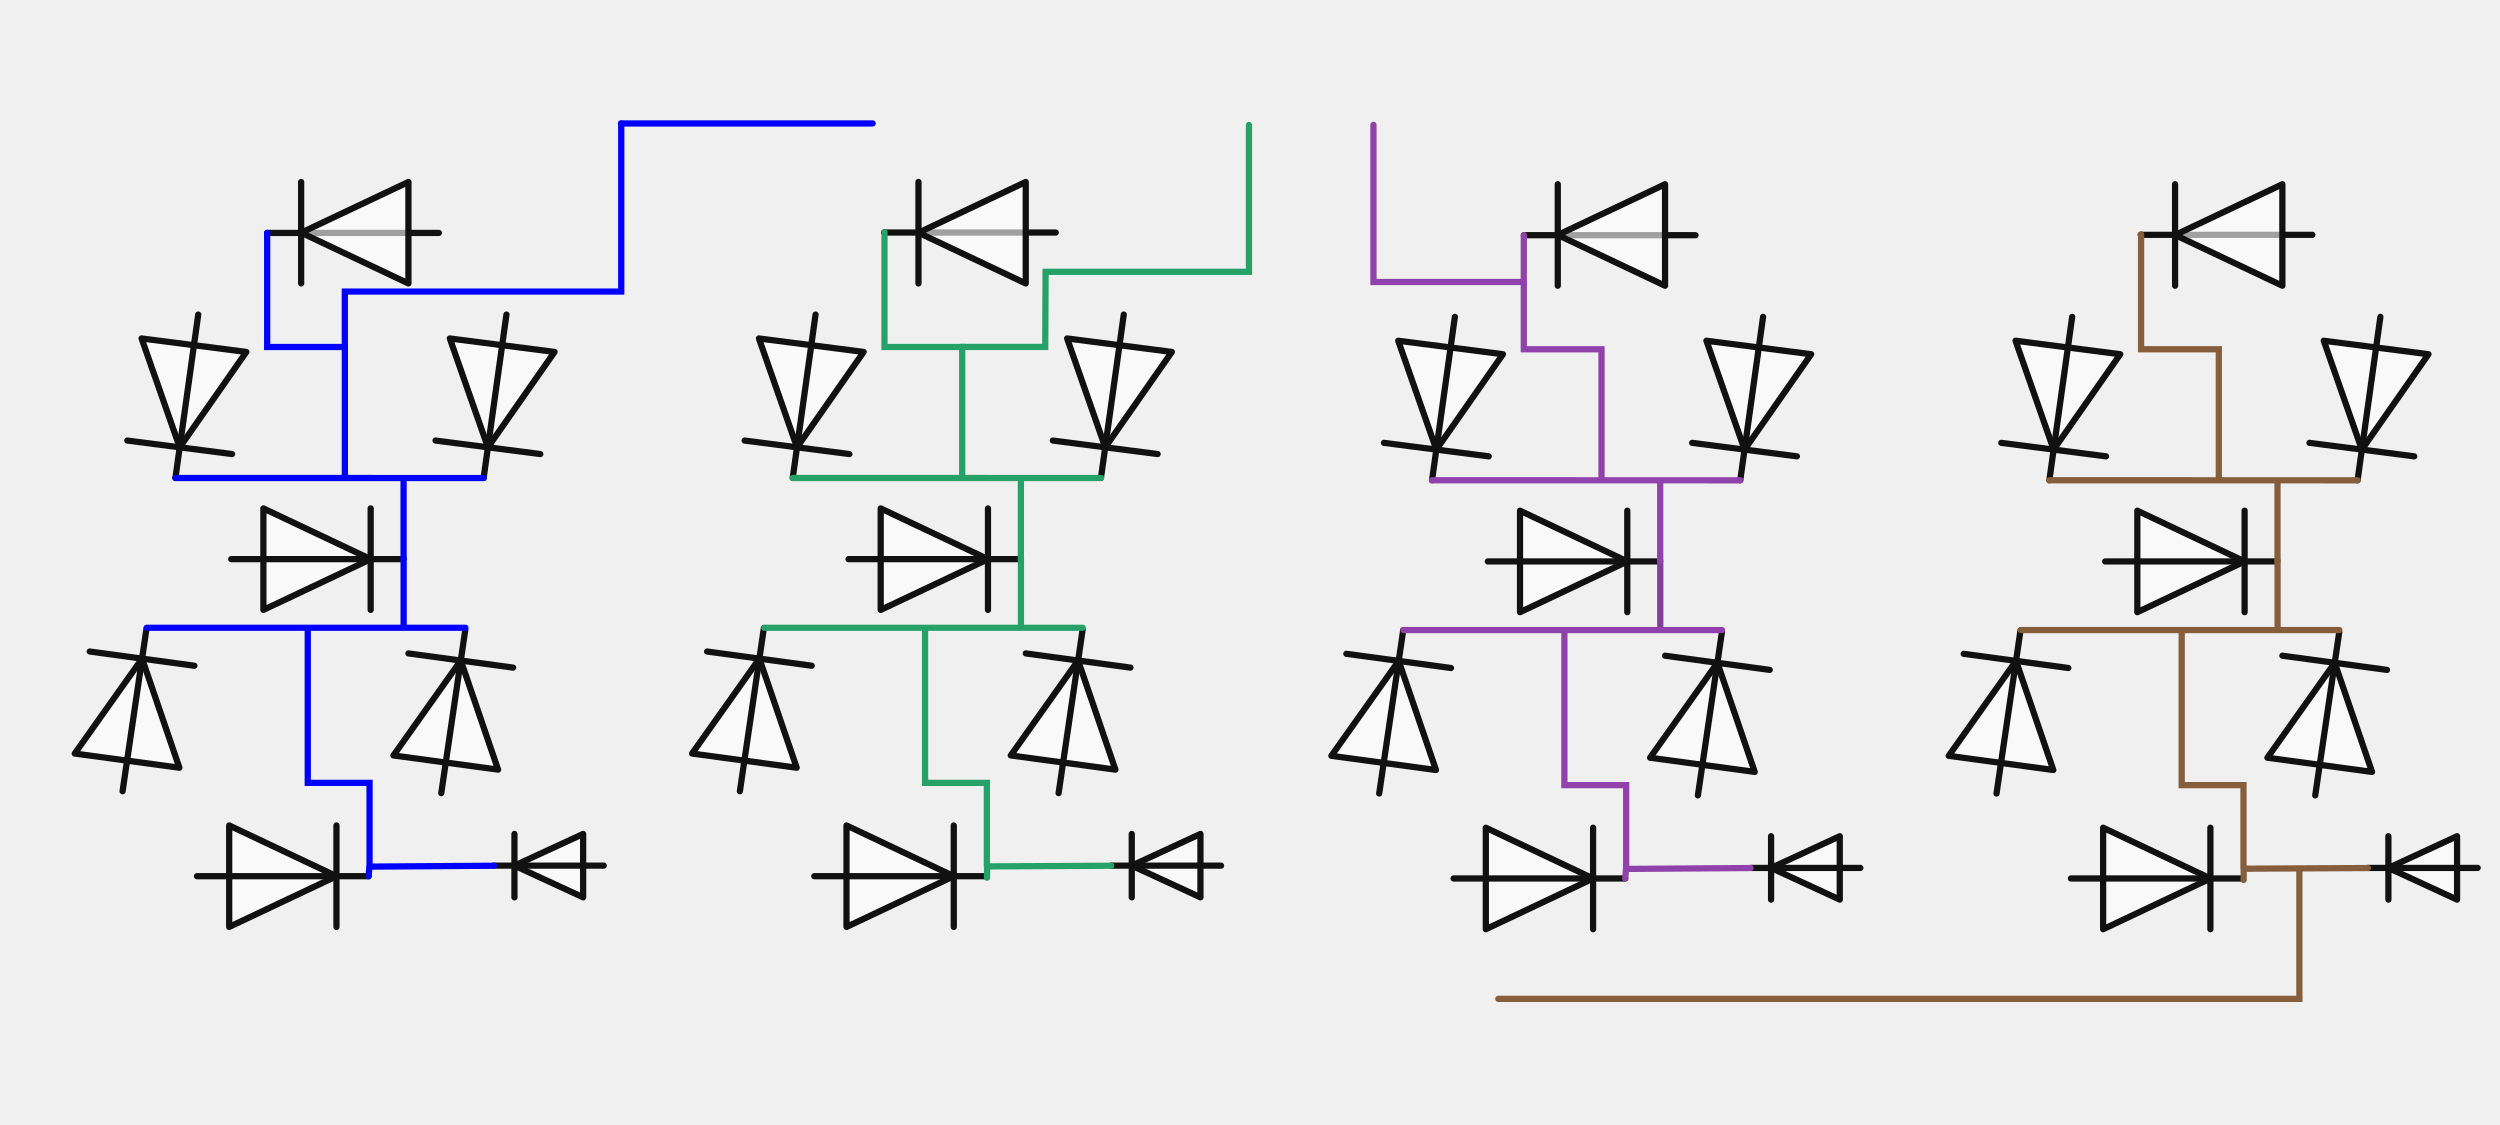
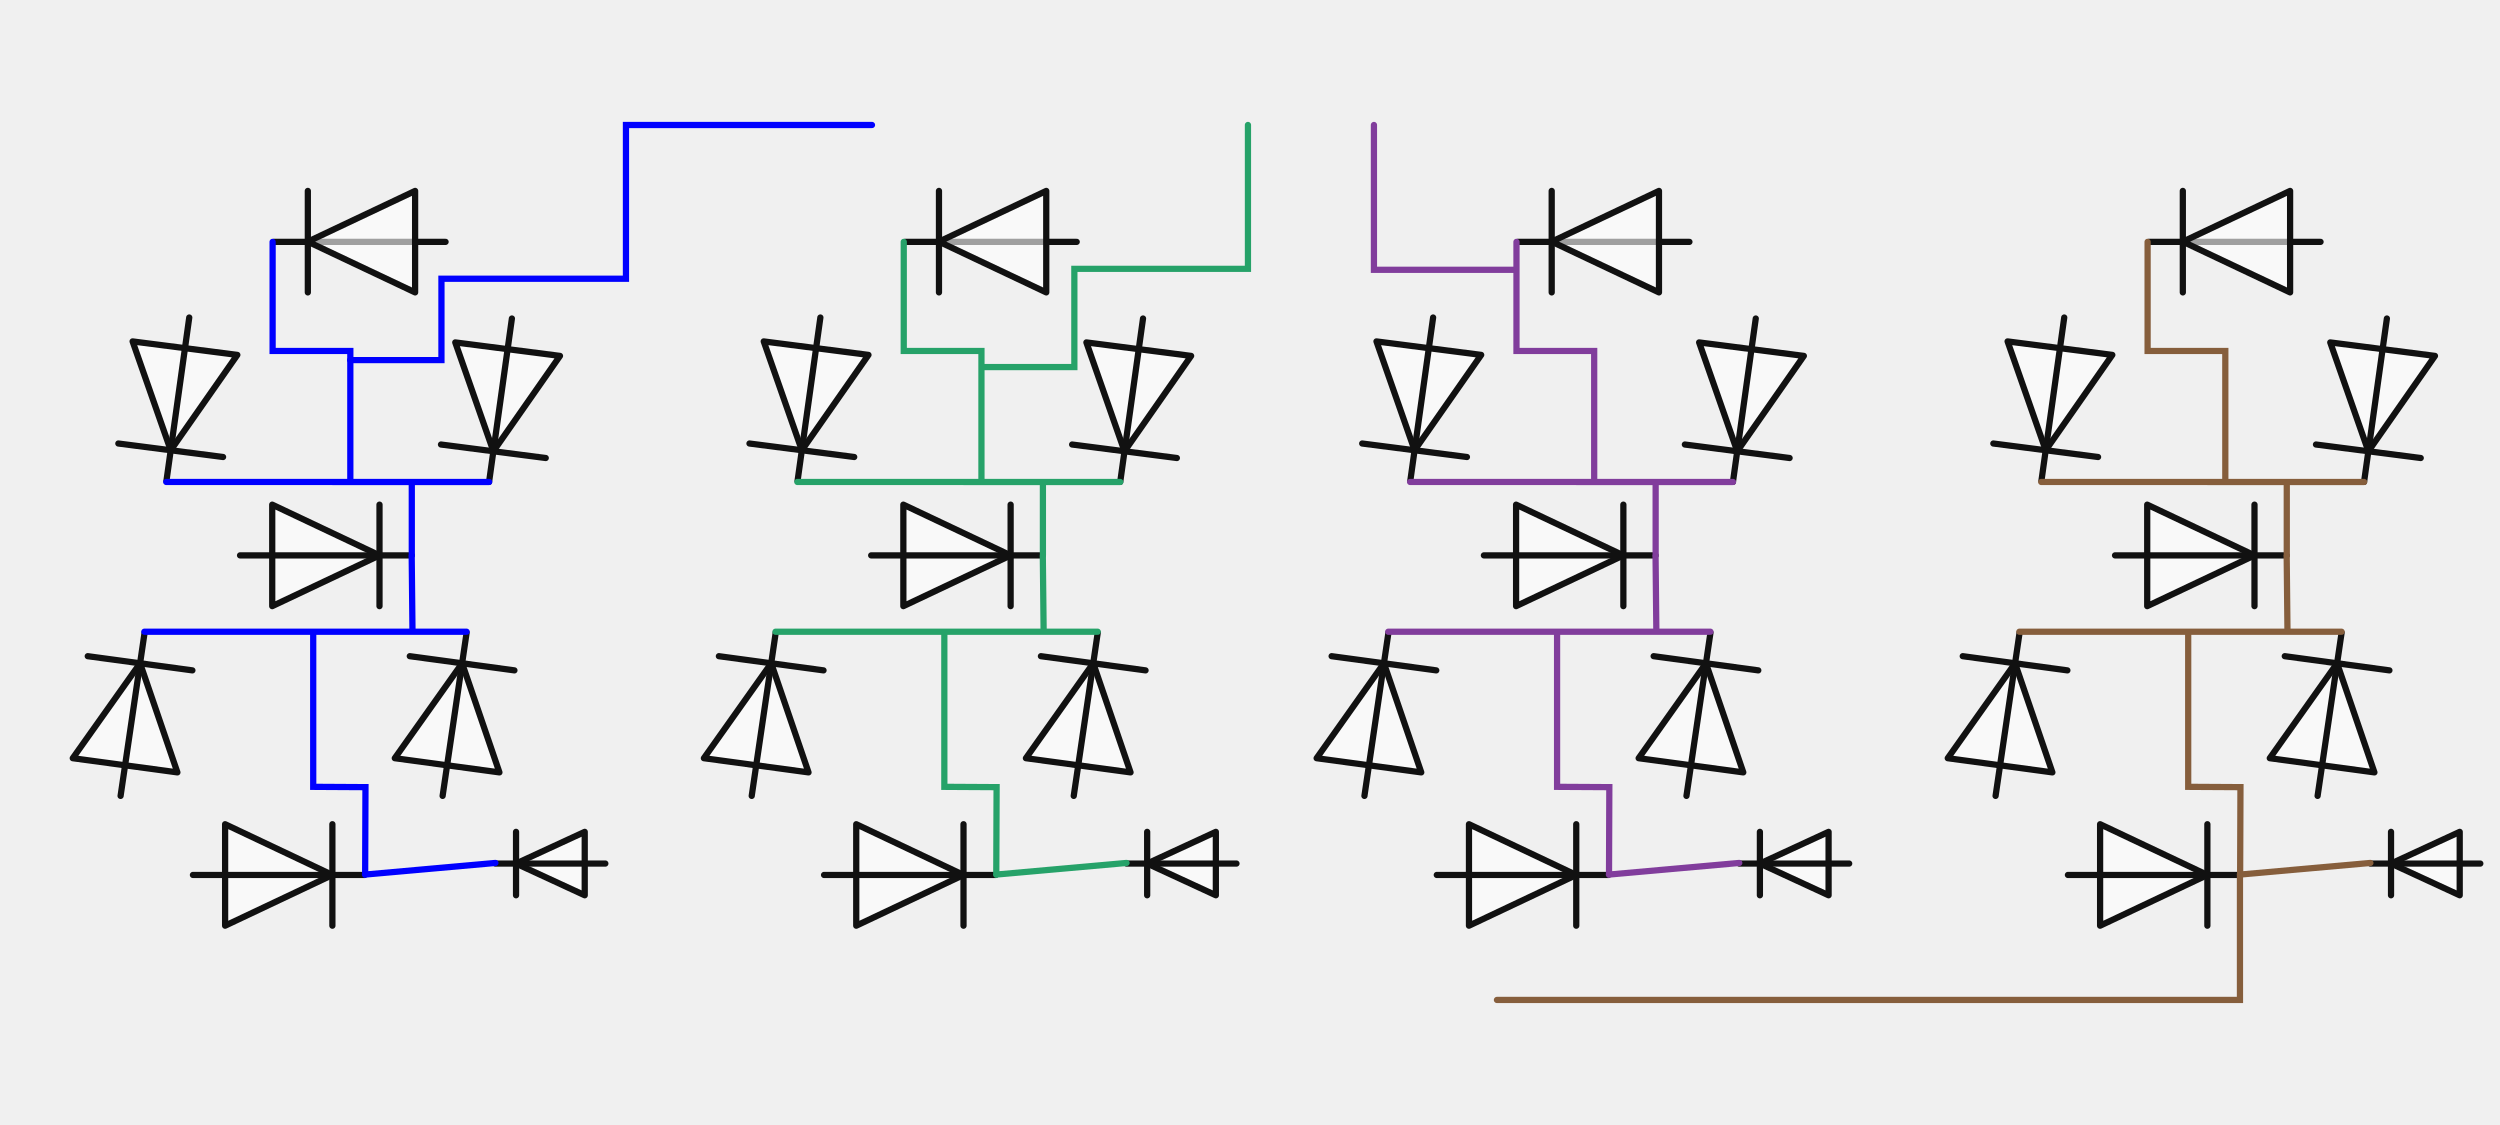
<svg xmlns="http://www.w3.org/2000/svg" viewBox="0 0 200 90">
-   <path d="M 21.071,48.791 V 40.673 L 29.653,44.732 Z" fill="#ffffff" fill-opacity="0.6" id="path8-4" style="stroke:#111111;stroke-width:0.5;stroke-linecap:round;stroke-linejoin:round;stroke-dasharray:none" />
-   <line x1="18.496" y1="44.732" x2="32.228" y2="44.732" id="line9-8" style="fill:none;stroke:#111111;stroke-width:0.5;stroke-linecap:round;stroke-linejoin:round;stroke-dasharray:none" />
-   <line x1="70.726" y1="18.604" x2="84.457" y2="18.604" id="line9-8-1" style="fill:none;stroke:#111111;stroke-width:0.5;stroke-linecap:round;stroke-linejoin:round;stroke-dasharray:none" />
-   <line x1="21.378" y1="18.634" x2="35.109" y2="18.634" id="line9-8-7" style="fill:none;stroke:#111111;stroke-width:0.5;stroke-linecap:round;stroke-linejoin:round;stroke-dasharray:none" />
-   <line x1="29.653" y1="48.791" x2="29.653" y2="40.673" id="line10-8" style="fill:none;stroke:#111111;stroke-width:0.5;stroke-linecap:round;stroke-linejoin:round;stroke-dasharray:none" />
-   <path d="M 32.674,14.557 V 22.676 L 24.092,18.617 Z" fill="#ffffff" fill-opacity="0.6" id="path8-4-5" style="stroke:#111111;stroke-width:0.5;stroke-linecap:round;stroke-linejoin:round;stroke-dasharray:none" />
-   <line x1="24.092" y1="14.557" x2="24.092" y2="22.676" id="line10-8-1" style="fill:none;stroke:#111111;stroke-width:0.5;stroke-linecap:round;stroke-linejoin:round;stroke-dasharray:none" />
-   <path d="M 18.335,74.154 V 66.036 L 26.917,70.095 Z" fill="#ffffff" fill-opacity="0.6" id="path8-4-1" style="stroke:#111111;stroke-width:0.5;stroke-linecap:round;stroke-linejoin:round;stroke-dasharray:none" />
-   <line x1="15.76" y1="70.095" x2="29.491" y2="70.095" id="line9-8-52" style="fill:none;stroke:#111111;stroke-width:0.5;stroke-linecap:round;stroke-linejoin:round;stroke-dasharray:none" />
-   <line x1="26.917" y1="74.154" x2="26.917" y2="66.036" id="line10-8-7" style="fill:none;stroke:#111111;stroke-width:0.5;stroke-linecap:round;stroke-linejoin:round;stroke-dasharray:none" />
-   <path d="M 46.651,66.715 V 71.787 L 41.156,69.251 Z" fill="#ffffff" fill-opacity="0.6" id="path8-4-1-3" style="stroke:#111111;stroke-width:0.5;stroke-linecap:round;stroke-linejoin:round;stroke-dasharray:none" />
-   <line x1="48.299" y1="69.251" x2="39.507" y2="69.251" id="line9-8-52-3" style="fill:none;stroke:#111111;stroke-width:0.5;stroke-linecap:round;stroke-linejoin:round;stroke-dasharray:none" />
-   <line x1="41.156" y1="66.715" x2="41.156" y2="71.787" id="line10-8-7-4" style="fill:none;stroke:#111111;stroke-width:0.5;stroke-linecap:round;stroke-linejoin:round;stroke-dasharray:none" />
-   <path d="M 11.327,27.076 19.706,28.155 14.376,35.784 Z" fill="#ffffff" fill-opacity="0.6" id="path8-4-2" style="stroke:#111111;stroke-width:0.5;stroke-linecap:round;stroke-linejoin:round;stroke-dasharray:none" />
-   <line x1="15.859" y1="25.165" x2="14.034" y2="38.235" id="line9-8-3" style="fill:none;stroke:#111111;stroke-width:0.5;stroke-linecap:round;stroke-linejoin:round;stroke-dasharray:none" />
-   <line x1="10.187" y1="35.245" x2="18.566" y2="36.324" id="line10-8-2" style="fill:none;stroke:#111111;stroke-width:0.5;stroke-linecap:round;stroke-linejoin:round;stroke-dasharray:none" />
-   <path d="M 35.984,27.076 44.363,28.155 39.033,35.784 Z" fill="#ffffff" fill-opacity="0.6" id="path8-4-2-6" style="stroke:#111111;stroke-width:0.5;stroke-linecap:round;stroke-linejoin:round;stroke-dasharray:none" />
-   <line x1="40.516" y1="25.165" x2="38.691" y2="38.235" id="line9-8-3-8" style="fill:none;stroke:#111111;stroke-width:0.5;stroke-linecap:round;stroke-linejoin:round;stroke-dasharray:none" />
-   <line x1="34.844" y1="35.245" x2="43.223" y2="36.324" id="line10-8-2-5" style="fill:none;stroke:#111111;stroke-width:0.5;stroke-linecap:round;stroke-linejoin:round;stroke-dasharray:none" />
-   <path d="M 31.477,60.435 39.848,61.57 36.862,52.842 Z" fill="#ffffff" fill-opacity="0.6" id="path8-4-2-1" style="stroke:#111111;stroke-width:0.5;stroke-linecap:round;stroke-linejoin:round;stroke-dasharray:none" />
-   <line x1="35.302" y1="63.451" x2="37.222" y2="50.394" id="line9-8-3-89" style="fill:none;stroke:#111111;stroke-width:0.5;stroke-linecap:round;stroke-linejoin:round;stroke-dasharray:none" />
-   <line x1="32.677" y1="52.274" x2="41.048" y2="53.409" id="line10-8-2-2" style="fill:none;stroke:#111111;stroke-width:0.5;stroke-linecap:round;stroke-linejoin:round;stroke-dasharray:none" />
-   <path d="M 5.98,60.283 14.351,61.418 11.366,52.69 Z" fill="#ffffff" fill-opacity="0.6" id="path8-4-2-1-3" style="stroke:#111111;stroke-width:0.5;stroke-linecap:round;stroke-linejoin:round;stroke-dasharray:none" />
-   <line x1="9.806" y1="63.299" x2="11.726" y2="50.242" id="line9-8-3-89-8" style="fill:none;stroke:#111111;stroke-width:0.5;stroke-linecap:round;stroke-linejoin:round;stroke-dasharray:none" />
-   <line x1="7.18" y1="52.122" x2="15.551" y2="53.258" id="line10-8-2-2-7" style="fill:none;stroke:#111111;stroke-width:0.5;stroke-linecap:round;stroke-linejoin:round;stroke-dasharray:none" />
-   <path style="fill:none;stroke:#0000ff;stroke-width:0.5;stroke-linecap:round;stroke-dasharray:none" d="M 32.291,44.684 V 49.974" id="path22" />
-   <path id="path25" style="fill:none;stroke:#0000ff;stroke-width:0.5;stroke-linecap:round;stroke-dasharray:none" d="M 29.563,69.304 V 62.63 H 24.621 V 50.271 M 39.514,69.259 29.55,69.33 29.489,70.101 M 11.752,50.221 H 37.233 M 32.286,44.722 V 38.367 M 21.373,18.628 V 27.76 H 27.59 V 38.162 M 38.695,38.243 14.029,38.24" />
-   <path d="M 70.456,48.791 V 40.673 L 79.038,44.732 Z" fill="#ffffff" fill-opacity="0.6" id="path8-4-24" style="stroke:#111111;stroke-width:0.5;stroke-linecap:round;stroke-linejoin:round;stroke-dasharray:none" />
-   <line x1="67.882" y1="44.732" x2="81.613" y2="44.732" id="line9-8-55" style="fill:none;stroke:#111111;stroke-width:0.5;stroke-linecap:round;stroke-linejoin:round;stroke-dasharray:none" />
-   <line x1="79.038" y1="48.791" x2="79.038" y2="40.673" id="line10-8-17" style="fill:none;stroke:#111111;stroke-width:0.5;stroke-linecap:round;stroke-linejoin:round;stroke-dasharray:none" />
-   <path d="M 82.059,14.557 V 22.676 L 73.477,18.617 Z" fill="#ffffff" fill-opacity="0.6" id="path8-4-5-1" style="stroke:#111111;stroke-width:0.5;stroke-linecap:round;stroke-linejoin:round;stroke-dasharray:none" />
-   <line x1="73.477" y1="14.557" x2="73.477" y2="22.676" id="line10-8-1-5" style="fill:none;stroke:#111111;stroke-width:0.5;stroke-linecap:round;stroke-linejoin:round;stroke-dasharray:none" />
-   <path d="M 67.72,74.154 V 66.036 L 76.302,70.095 Z" fill="#ffffff" fill-opacity="0.6" id="path8-4-1-2" style="stroke:#111111;stroke-width:0.5;stroke-linecap:round;stroke-linejoin:round;stroke-dasharray:none" />
-   <line x1="65.145" y1="70.095" x2="78.876" y2="70.095" id="line9-8-52-7" style="fill:none;stroke:#111111;stroke-width:0.5;stroke-linecap:round;stroke-linejoin:round;stroke-dasharray:none" />
-   <line x1="76.302" y1="74.154" x2="76.302" y2="66.036" id="line10-8-7-6" style="fill:none;stroke:#111111;stroke-width:0.5;stroke-linecap:round;stroke-linejoin:round;stroke-dasharray:none" />
-   <path d="M 96.036,66.715 V 71.787 L 90.541,69.251 Z" fill="#ffffff" fill-opacity="0.6" id="path8-4-1-3-1" style="stroke:#111111;stroke-width:0.5;stroke-linecap:round;stroke-linejoin:round;stroke-dasharray:none" />
-   <line x1="97.684" y1="69.251" x2="88.892" y2="69.251" id="line9-8-52-3-4" style="fill:none;stroke:#111111;stroke-width:0.5;stroke-linecap:round;stroke-linejoin:round;stroke-dasharray:none" />
-   <line x1="90.541" y1="66.715" x2="90.541" y2="71.787" id="line10-8-7-4-2" style="fill:none;stroke:#111111;stroke-width:0.5;stroke-linecap:round;stroke-linejoin:round;stroke-dasharray:none" />
-   <path d="M 60.713,27.076 69.091,28.155 63.761,35.784 Z" fill="#ffffff" fill-opacity="0.6" id="path8-4-2-3" style="stroke:#111111;stroke-width:0.5;stroke-linecap:round;stroke-linejoin:round;stroke-dasharray:none" />
-   <line x1="65.244" y1="25.165" x2="63.419" y2="38.235" id="line9-8-3-2" style="fill:none;stroke:#111111;stroke-width:0.5;stroke-linecap:round;stroke-linejoin:round;stroke-dasharray:none" />
-   <line x1="59.572" y1="35.245" x2="67.951" y2="36.324" id="line10-8-2-21" style="fill:none;stroke:#111111;stroke-width:0.5;stroke-linecap:round;stroke-linejoin:round;stroke-dasharray:none" />
-   <path d="M 85.37,27.076 93.748,28.155 88.418,35.784 Z" fill="#ffffff" fill-opacity="0.6" id="path8-4-2-6-6" style="stroke:#111111;stroke-width:0.5;stroke-linecap:round;stroke-linejoin:round;stroke-dasharray:none" />
-   <line x1="89.901" y1="25.165" x2="88.076" y2="38.235" id="line9-8-3-8-8" style="fill:none;stroke:#111111;stroke-width:0.5;stroke-linecap:round;stroke-linejoin:round;stroke-dasharray:none" />
-   <line x1="84.229" y1="35.245" x2="92.608" y2="36.324" id="line10-8-2-5-5" style="fill:none;stroke:#111111;stroke-width:0.5;stroke-linecap:round;stroke-linejoin:round;stroke-dasharray:none" />
-   <path d="M 80.862,60.435 89.233,61.57 86.248,52.842 Z" fill="#ffffff" fill-opacity="0.6" id="path8-4-2-1-7" style="stroke:#111111;stroke-width:0.5;stroke-linecap:round;stroke-linejoin:round;stroke-dasharray:none" />
-   <line x1="84.688" y1="63.451" x2="86.608" y2="50.394" id="line9-8-3-89-6" style="fill:none;stroke:#111111;stroke-width:0.5;stroke-linecap:round;stroke-linejoin:round;stroke-dasharray:none" />
-   <line x1="82.062" y1="52.274" x2="90.433" y2="53.409" id="line10-8-2-2-1" style="fill:none;stroke:#111111;stroke-width:0.5;stroke-linecap:round;stroke-linejoin:round;stroke-dasharray:none" />
-   <path d="M 55.366,60.283 63.736,61.418 60.751,52.69 Z" fill="#ffffff" fill-opacity="0.6" id="path8-4-2-1-3-8" style="stroke:#111111;stroke-width:0.5;stroke-linecap:round;stroke-linejoin:round;stroke-dasharray:none" />
-   <line x1="59.191" y1="63.299" x2="61.111" y2="50.242" id="line9-8-3-89-8-9" style="fill:none;stroke:#111111;stroke-width:0.5;stroke-linecap:round;stroke-linejoin:round;stroke-dasharray:none" />
-   <line x1="56.566" y1="52.122" x2="64.936" y2="53.258" id="line10-8-2-2-7-2" style="fill:none;stroke:#111111;stroke-width:0.5;stroke-linecap:round;stroke-linejoin:round;stroke-dasharray:none" />
-   <path style="fill:none;stroke:#26a269;stroke-width:0.5;stroke-linecap:round;stroke-dasharray:none" d="M 81.676,44.684 V 49.974" id="path22-3" />
-   <path style="fill:none;stroke:#0000ff;stroke-width:0.5;stroke-linecap:round;stroke-dasharray:none;stroke-opacity:1" d="M 27.586,27.742 V 23.325 H 49.699 L 49.699,9.887" id="path5" />
-   <path id="path25-3" style="fill:none;stroke:#26a269;stroke-width:0.5;stroke-linecap:round;stroke-dasharray:none;stroke-opacity:1" d="M 78.948,69.304 V 62.63 H 74.006 V 50.271 M 88.9,69.259 78.966,69.313 78.961,70.214 M 61.137,50.221 H 86.618 M 81.671,44.722 V 38.367 M 88.08,38.243 63.414,38.24 M 76.975,38.162 V 27.76 H 70.758 V 18.567" />
-   <path d="M 121.601,48.974 V 40.855 L 130.183,44.915 Z" fill="#ffffff" fill-opacity="0.6" id="path8-4-3" style="stroke:#111111;stroke-width:0.5;stroke-linecap:round;stroke-linejoin:round;stroke-dasharray:none" />
-   <line x1="119.026" y1="44.915" x2="132.758" y2="44.915" id="line9-8-19" style="fill:none;stroke:#111111;stroke-width:0.5;stroke-linecap:round;stroke-linejoin:round;stroke-dasharray:none" />
-   <line x1="171.256" y1="18.787" x2="184.987" y2="18.787" id="line9-8-1-8" style="fill:none;stroke:#111111;stroke-width:0.5;stroke-linecap:round;stroke-linejoin:round;stroke-dasharray:none" />
-   <line x1="121.908" y1="18.817" x2="135.639" y2="18.817" id="line9-8-7-6" style="fill:none;stroke:#111111;stroke-width:0.5;stroke-linecap:round;stroke-linejoin:round;stroke-dasharray:none" />
-   <line x1="130.183" y1="48.974" x2="130.183" y2="40.855" id="line10-8-5" style="fill:none;stroke:#111111;stroke-width:0.5;stroke-linecap:round;stroke-linejoin:round;stroke-dasharray:none" />
-   <path d="M 133.204,14.74 V 22.858 L 124.622,18.799 Z" fill="#ffffff" fill-opacity="0.6" id="path8-4-5-0" style="stroke:#111111;stroke-width:0.5;stroke-linecap:round;stroke-linejoin:round;stroke-dasharray:none" />
-   <line x1="124.622" y1="14.74" x2="124.622" y2="22.858" id="line10-8-1-2" style="fill:none;stroke:#111111;stroke-width:0.5;stroke-linecap:round;stroke-linejoin:round;stroke-dasharray:none" />
-   <path d="M 118.865,74.337 V 66.218 L 127.447,70.278 Z" fill="#ffffff" fill-opacity="0.6" id="path8-4-1-8" style="stroke:#111111;stroke-width:0.5;stroke-linecap:round;stroke-linejoin:round;stroke-dasharray:none" />
-   <line x1="116.29" y1="70.278" x2="130.021" y2="70.278" id="line9-8-52-6" style="fill:none;stroke:#111111;stroke-width:0.5;stroke-linecap:round;stroke-linejoin:round;stroke-dasharray:none" />
-   <line x1="127.447" y1="74.337" x2="127.447" y2="66.218" id="line10-8-7-0" style="fill:none;stroke:#111111;stroke-width:0.5;stroke-linecap:round;stroke-linejoin:round;stroke-dasharray:none" />
-   <path d="M 147.181,66.897 V 71.97 L 141.686,69.433 Z" fill="#ffffff" fill-opacity="0.6" id="path8-4-1-3-2" style="stroke:#111111;stroke-width:0.5;stroke-linecap:round;stroke-linejoin:round;stroke-dasharray:none" />
-   <line x1="148.829" y1="69.433" x2="140.037" y2="69.433" id="line9-8-52-3-48" style="fill:none;stroke:#111111;stroke-width:0.5;stroke-linecap:round;stroke-linejoin:round;stroke-dasharray:none" />
-   <line x1="141.686" y1="66.897" x2="141.686" y2="71.97" id="line10-8-7-4-6" style="fill:none;stroke:#111111;stroke-width:0.5;stroke-linecap:round;stroke-linejoin:round;stroke-dasharray:none" />
-   <path d="M 111.857,27.259 120.236,28.338 114.906,35.967 Z" fill="#ffffff" fill-opacity="0.6" id="path8-4-2-5" style="stroke:#111111;stroke-width:0.5;stroke-linecap:round;stroke-linejoin:round;stroke-dasharray:none" />
-   <line x1="116.389" y1="25.348" x2="114.564" y2="38.418" id="line9-8-3-0" style="fill:none;stroke:#111111;stroke-width:0.5;stroke-linecap:round;stroke-linejoin:round;stroke-dasharray:none" />
-   <line x1="110.717" y1="35.428" x2="119.096" y2="36.507" id="line10-8-2-9" style="fill:none;stroke:#111111;stroke-width:0.5;stroke-linecap:round;stroke-linejoin:round;stroke-dasharray:none" />
-   <path d="M 136.514,27.259 144.893,28.338 139.563,35.967 Z" fill="#ffffff" fill-opacity="0.6" id="path8-4-2-6-0" style="stroke:#111111;stroke-width:0.5;stroke-linecap:round;stroke-linejoin:round;stroke-dasharray:none" />
-   <line x1="141.046" y1="25.348" x2="139.221" y2="38.418" id="line9-8-3-8-0" style="fill:none;stroke:#111111;stroke-width:0.5;stroke-linecap:round;stroke-linejoin:round;stroke-dasharray:none" />
-   <line x1="135.374" y1="35.428" x2="143.753" y2="36.507" id="line10-8-2-5-6" style="fill:none;stroke:#111111;stroke-width:0.5;stroke-linecap:round;stroke-linejoin:round;stroke-dasharray:none" />
-   <path d="M 132.007,60.617 140.378,61.753 137.392,53.024 Z" fill="#ffffff" fill-opacity="0.6" id="path8-4-2-1-1" style="stroke:#111111;stroke-width:0.5;stroke-linecap:round;stroke-linejoin:round;stroke-dasharray:none" />
-   <line x1="135.832" y1="63.633" x2="137.752" y2="50.576" id="line9-8-3-89-3" style="fill:none;stroke:#111111;stroke-width:0.5;stroke-linecap:round;stroke-linejoin:round;stroke-dasharray:none" />
-   <line x1="133.207" y1="52.457" x2="141.578" y2="53.592" id="line10-8-2-2-8" style="fill:none;stroke:#111111;stroke-width:0.5;stroke-linecap:round;stroke-linejoin:round;stroke-dasharray:none" />
-   <path d="M 106.51,60.466 114.881,61.601 111.896,52.873 Z" fill="#ffffff" fill-opacity="0.6" id="path8-4-2-1-3-9" style="stroke:#111111;stroke-width:0.5;stroke-linecap:round;stroke-linejoin:round;stroke-dasharray:none" />
-   <line x1="110.336" y1="63.482" x2="112.256" y2="50.424" id="line9-8-3-89-8-3" style="fill:none;stroke:#111111;stroke-width:0.5;stroke-linecap:round;stroke-linejoin:round;stroke-dasharray:none" />
-   <line x1="107.71" y1="52.305" x2="116.081" y2="53.44" id="line10-8-2-2-7-4" style="fill:none;stroke:#111111;stroke-width:0.5;stroke-linecap:round;stroke-linejoin:round;stroke-dasharray:none" />
-   <path style="fill:none;stroke:#813d9c;stroke-width:0.5;stroke-linecap:round;stroke-dasharray:none" d="M 132.821,44.867 V 50.157" id="path22-4" />
-   <path id="path25-6" style="fill:none;stroke:#9141ac;stroke-width:0.5;stroke-linecap:round;stroke-dasharray:none" d="M 130.093,69.486 V 62.812 H 125.151 V 50.453 M 140.044,69.442 130.08,69.513 130.019,70.283 M 112.282,50.404 H 137.763 M 132.816,44.904 V 38.549 M 121.903,18.811 V 27.943 H 128.12 V 38.345 M 139.225,38.425 114.559,38.422" />
-   <path d="M 170.986,48.974 V 40.855 L 179.568,44.915 Z" fill="#ffffff" fill-opacity="0.6" id="path8-4-24-0" style="stroke:#111111;stroke-width:0.5;stroke-linecap:round;stroke-linejoin:round;stroke-dasharray:none" />
-   <line x1="168.412" y1="44.915" x2="182.143" y2="44.915" id="line9-8-55-6" style="fill:none;stroke:#111111;stroke-width:0.5;stroke-linecap:round;stroke-linejoin:round;stroke-dasharray:none" />
-   <line x1="179.568" y1="48.974" x2="179.568" y2="40.855" id="line10-8-17-6" style="fill:none;stroke:#111111;stroke-width:0.5;stroke-linecap:round;stroke-linejoin:round;stroke-dasharray:none" />
-   <path d="M 182.589,14.74 V 22.858 L 174.007,18.799 Z" fill="#ffffff" fill-opacity="0.6" id="path8-4-5-1-1" style="stroke:#111111;stroke-width:0.5;stroke-linecap:round;stroke-linejoin:round;stroke-dasharray:none" />
-   <line x1="174.007" y1="14.74" x2="174.007" y2="22.858" id="line10-8-1-5-8" style="fill:none;stroke:#111111;stroke-width:0.5;stroke-linecap:round;stroke-linejoin:round;stroke-dasharray:none" />
-   <path d="M 168.25,74.337 V 66.218 L 176.832,70.278 Z" fill="#ffffff" fill-opacity="0.6" id="path8-4-1-2-4" style="stroke:#111111;stroke-width:0.5;stroke-linecap:round;stroke-linejoin:round;stroke-dasharray:none" />
-   <line x1="165.675" y1="70.278" x2="179.406" y2="70.278" id="line9-8-52-7-9" style="fill:none;stroke:#111111;stroke-width:0.5;stroke-linecap:round;stroke-linejoin:round;stroke-dasharray:none" />
-   <line x1="176.832" y1="74.337" x2="176.832" y2="66.218" id="line10-8-7-6-6" style="fill:none;stroke:#111111;stroke-width:0.5;stroke-linecap:round;stroke-linejoin:round;stroke-dasharray:none" />
-   <path d="M 196.566,66.897 V 71.97 L 191.071,69.433 Z" fill="#ffffff" fill-opacity="0.6" id="path8-4-1-3-1-3" style="stroke:#111111;stroke-width:0.5;stroke-linecap:round;stroke-linejoin:round;stroke-dasharray:none" />
-   <line x1="198.214" y1="69.433" x2="189.422" y2="69.433" id="line9-8-52-3-4-7" style="fill:none;stroke:#111111;stroke-width:0.5;stroke-linecap:round;stroke-linejoin:round;stroke-dasharray:none" />
-   <line x1="191.071" y1="66.897" x2="191.071" y2="71.97" id="line10-8-7-4-2-8" style="fill:none;stroke:#111111;stroke-width:0.5;stroke-linecap:round;stroke-linejoin:round;stroke-dasharray:none" />
-   <path d="M 161.243,27.259 169.621,28.338 164.292,35.967 Z" fill="#ffffff" fill-opacity="0.6" id="path8-4-2-3-8" style="stroke:#111111;stroke-width:0.5;stroke-linecap:round;stroke-linejoin:round;stroke-dasharray:none" />
-   <line x1="165.774" y1="25.348" x2="163.949" y2="38.418" id="line9-8-3-2-2" style="fill:none;stroke:#111111;stroke-width:0.5;stroke-linecap:round;stroke-linejoin:round;stroke-dasharray:none" />
-   <line x1="160.102" y1="35.428" x2="168.481" y2="36.507" id="line10-8-2-21-9" style="fill:none;stroke:#111111;stroke-width:0.5;stroke-linecap:round;stroke-linejoin:round;stroke-dasharray:none" />
-   <path d="M 185.9,27.259 194.278,28.338 188.948,35.967 Z" fill="#ffffff" fill-opacity="0.6" id="path8-4-2-6-6-1" style="stroke:#111111;stroke-width:0.5;stroke-linecap:round;stroke-linejoin:round;stroke-dasharray:none" />
-   <line x1="190.431" y1="25.348" x2="188.606" y2="38.418" id="line9-8-3-8-8-3" style="fill:none;stroke:#111111;stroke-width:0.5;stroke-linecap:round;stroke-linejoin:round;stroke-dasharray:none" />
-   <line x1="184.759" y1="35.428" x2="193.138" y2="36.507" id="line10-8-2-5-5-5" style="fill:none;stroke:#111111;stroke-width:0.5;stroke-linecap:round;stroke-linejoin:round;stroke-dasharray:none" />
-   <path d="M 181.392,60.617 189.763,61.753 186.778,53.024 Z" fill="#ffffff" fill-opacity="0.6" id="path8-4-2-1-7-9" style="stroke:#111111;stroke-width:0.5;stroke-linecap:round;stroke-linejoin:round;stroke-dasharray:none" />
-   <line x1="185.218" y1="63.633" x2="187.138" y2="50.576" id="line9-8-3-89-6-8" style="fill:none;stroke:#111111;stroke-width:0.5;stroke-linecap:round;stroke-linejoin:round;stroke-dasharray:none" />
-   <line x1="182.592" y1="52.457" x2="190.963" y2="53.592" id="line10-8-2-2-1-4" style="fill:none;stroke:#111111;stroke-width:0.5;stroke-linecap:round;stroke-linejoin:round;stroke-dasharray:none" />
-   <path d="M 155.896,60.466 164.266,61.601 161.281,52.873 Z" fill="#ffffff" fill-opacity="0.6" id="path8-4-2-1-3-8-0" style="stroke:#111111;stroke-width:0.5;stroke-linecap:round;stroke-linejoin:round;stroke-dasharray:none" />
-   <line x1="159.721" y1="63.482" x2="161.641" y2="50.424" id="line9-8-3-89-8-9-7" style="fill:none;stroke:#111111;stroke-width:0.5;stroke-linecap:round;stroke-linejoin:round;stroke-dasharray:none" />
-   <line x1="157.096" y1="52.305" x2="165.466" y2="53.44" id="line10-8-2-2-7-2-6" style="fill:none;stroke:#111111;stroke-width:0.5;stroke-linecap:round;stroke-linejoin:round;stroke-dasharray:none" />
-   <path style="fill:none;stroke:#865e3c;stroke-width:0.5;stroke-linecap:round;stroke-dasharray:none" d="M 182.206,44.867 V 50.157" id="path22-3-3" />
-   <path id="path25-3-1" style="fill:none;stroke:#865e3c;stroke-width:0.5;stroke-linecap:round;stroke-dasharray:none;stroke-opacity:1" d="M 179.478,69.486 V 62.812 H 174.536 V 50.453 M 189.43,69.442 179.496,69.496 179.491,70.396 M 161.667,50.404 H 187.148 M 182.201,44.904 V 38.549 M 188.61,38.425 163.944,38.422 M 177.505,38.345 V 27.943 H 171.288 V 18.75" />
-   <path style="fill:#e9ecf0;stroke:#0000ff;stroke-width:0.5;stroke-linecap:round;stroke-dasharray:none" d="M 69.809,9.877 C 63.097,9.877 56.385,9.877 49.674,9.877" id="path2" />
-   <path style="fill:none;stroke:#26a269;stroke-width:0.5;stroke-linecap:round;stroke-dasharray:none" d="M 99.916,9.999 V 21.745 H 83.647 L 83.618,27.754 H 76.873" id="path3" />
-   <path style="fill:none;stroke:#9141ac;stroke-width:0.5;stroke-linecap:round;stroke-dasharray:none" d="M 109.877,9.989 V 22.559 H 121.886" id="path4" />
-   <path style="fill:none;stroke:#865e3c;stroke-width:0.5;stroke-linecap:round;stroke-dasharray:none" d="M 119.865,79.91 H 183.951 V 69.697" id="path6" />
+   <path d="M 21.778,48.491 V 40.372 L 30.36,44.431 Z" fill="#ffffff" fill-opacity="0.6" id="path8-4-11" style="stroke:#111111;stroke-width:0.5;stroke-linecap:round;stroke-linejoin:round;stroke-dasharray:none" />
+   <line x1="19.204" y1="44.431" x2="32.935" y2="44.431" id="line9-8-38" style="fill:none;stroke:#111111;stroke-width:0.5;stroke-linecap:round;stroke-linejoin:round;stroke-dasharray:none" />
+   <line x1="21.914" y1="19.35" x2="35.645" y2="19.35" id="line9-8-7-74" style="fill:none;stroke:#111111;stroke-width:0.5;stroke-linecap:round;stroke-linejoin:round;stroke-dasharray:none" />
+   <line x1="30.36" y1="48.491" x2="30.36" y2="40.372" id="line10-8-27" style="fill:none;stroke:#111111;stroke-width:0.5;stroke-linecap:round;stroke-linejoin:round;stroke-dasharray:none" />
+   <path d="M 33.209,15.274 V 23.392 L 24.627,19.333 Z" fill="#ffffff" fill-opacity="0.6" id="path8-4-5-7" style="stroke:#111111;stroke-width:0.5;stroke-linecap:round;stroke-linejoin:round;stroke-dasharray:none" />
+   <line x1="24.627" y1="15.274" x2="24.627" y2="23.392" id="line10-8-1-9" style="fill:none;stroke:#111111;stroke-width:0.5;stroke-linecap:round;stroke-linejoin:round;stroke-dasharray:none" />
+   <path d="M 18.009,74.056 V 65.937 L 26.591,69.997 Z" fill="#ffffff" fill-opacity="0.6" id="path8-4-1-31" style="stroke:#111111;stroke-width:0.5;stroke-linecap:round;stroke-linejoin:round;stroke-dasharray:none" />
+   <line x1="15.435" y1="69.997" x2="29.166" y2="69.997" id="line9-8-52-9" style="fill:none;stroke:#111111;stroke-width:0.5;stroke-linecap:round;stroke-linejoin:round;stroke-dasharray:none" />
+   <line x1="26.591" y1="74.056" x2="26.591" y2="65.937" id="line10-8-7-8" style="fill:none;stroke:#111111;stroke-width:0.5;stroke-linecap:round;stroke-linejoin:round;stroke-dasharray:none" />
+   <path d="M 46.778,66.549 V 71.622 L 41.283,69.085 Z" fill="#ffffff" fill-opacity="0.6" id="path8-4-1-3-6" style="stroke:#111111;stroke-width:0.5;stroke-linecap:round;stroke-linejoin:round;stroke-dasharray:none" />
+   <line x1="48.426" y1="69.085" x2="39.634" y2="69.085" id="line9-8-52-3-5" style="fill:none;stroke:#111111;stroke-width:0.5;stroke-linecap:round;stroke-linejoin:round;stroke-dasharray:none" />
+   <line x1="41.283" y1="66.549" x2="41.283" y2="71.622" id="line10-8-7-4-0" style="fill:none;stroke:#111111;stroke-width:0.5;stroke-linecap:round;stroke-linejoin:round;stroke-dasharray:none" />
+   <path d="M 10.608,27.313 18.987,28.392 13.657,36.021 Z" fill="#ffffff" fill-opacity="0.6" id="path8-4-2-2" style="stroke:#111111;stroke-width:0.5;stroke-linecap:round;stroke-linejoin:round;stroke-dasharray:none" />
+   <line x1="15.14" y1="25.402" x2="13.315" y2="38.471" id="line9-8-3-86" style="fill:none;stroke:#111111;stroke-width:0.5;stroke-linecap:round;stroke-linejoin:round;stroke-dasharray:none" />
+   <line x1="9.468" y1="35.481" x2="17.846" y2="36.56" id="line10-8-2-0" style="fill:none;stroke:#111111;stroke-width:0.5;stroke-linecap:round;stroke-linejoin:round;stroke-dasharray:none" />
+   <path d="M 36.421,27.393 44.799,28.472 39.47,36.101 Z" fill="#ffffff" fill-opacity="0.6" id="path8-4-2-6-2" style="stroke:#111111;stroke-width:0.5;stroke-linecap:round;stroke-linejoin:round;stroke-dasharray:none" />
+   <line x1="40.952" y1="25.482" x2="39.127" y2="38.552" id="line9-8-3-8-4" style="fill:none;stroke:#111111;stroke-width:0.5;stroke-linecap:round;stroke-linejoin:round;stroke-dasharray:none" />
+   <line x1="35.28" y1="35.562" x2="43.659" y2="36.641" id="line10-8-2-5-8" style="fill:none;stroke:#111111;stroke-width:0.5;stroke-linecap:round;stroke-linejoin:round;stroke-dasharray:none" />
+   <path d="M 31.583,60.656 39.954,61.791 36.969,53.063 Z" fill="#ffffff" fill-opacity="0.6" id="path8-4-2-1-6" style="stroke:#111111;stroke-width:0.5;stroke-linecap:round;stroke-linejoin:round;stroke-dasharray:none" />
+   <line x1="35.409" y1="63.672" x2="37.329" y2="50.615" id="line9-8-3-89-5" style="fill:none;stroke:#111111;stroke-width:0.5;stroke-linecap:round;stroke-linejoin:round;stroke-dasharray:none" />
+   <line x1="32.783" y1="52.495" x2="41.154" y2="53.63" id="line10-8-2-2-0" style="fill:none;stroke:#111111;stroke-width:0.5;stroke-linecap:round;stroke-linejoin:round;stroke-dasharray:none" />
+   <path d="M 5.821,60.656 14.192,61.791 11.207,53.063 Z" fill="#ffffff" fill-opacity="0.6" id="path8-4-2-1-3-90" style="stroke:#111111;stroke-width:0.5;stroke-linecap:round;stroke-linejoin:round;stroke-dasharray:none" />
+   <line x1="9.647" y1="63.672" x2="11.567" y2="50.615" id="line9-8-3-89-8-0" style="fill:none;stroke:#111111;stroke-width:0.5;stroke-linecap:round;stroke-linejoin:round;stroke-dasharray:none" />
+   <line x1="7.021" y1="52.495" x2="15.392" y2="53.63" id="line10-8-2-2-7-6" style="fill:none;stroke:#111111;stroke-width:0.5;stroke-linecap:round;stroke-linejoin:round;stroke-dasharray:none" />
+   <path style="fill:none;stroke:#0000ff;stroke-width:0.5;stroke-linecap:round;stroke-dasharray:none" d="M 32.936,44.498 32.997,50.291" id="path22-13" />
+   <path id="path25-8" style="fill:none;stroke:#0000ff;stroke-width:0.5;stroke-linecap:round;stroke-dasharray:none" d="M 29.212,69.984 29.238,62.971 25.057,62.947 V 50.587 M 39.631,69.036 29.201,69.966 M 11.55,50.538 H 37.326 M 32.943,44.413 V 38.684 M 21.809,19.35 V 28.077 H 28.026 V 38.479 M 39.131,38.559 13.299,38.557" />
+   <path d="M 72.268,48.491 V 40.372 L 80.85,44.431 Z" fill="#ffffff" fill-opacity="0.6" id="path8-4-15" style="stroke:#111111;stroke-width:0.5;stroke-linecap:round;stroke-linejoin:round;stroke-dasharray:none" />
+   <line x1="69.694" y1="44.431" x2="83.425" y2="44.431" id="line9-8-2" style="fill:none;stroke:#111111;stroke-width:0.5;stroke-linecap:round;stroke-linejoin:round;stroke-dasharray:none" />
+   <line x1="72.404" y1="19.35" x2="86.135" y2="19.35" id="line9-8-7-7" style="fill:none;stroke:#111111;stroke-width:0.5;stroke-linecap:round;stroke-linejoin:round;stroke-dasharray:none" />
+   <line x1="80.85" y1="48.491" x2="80.85" y2="40.372" id="line10-8-6" style="fill:none;stroke:#111111;stroke-width:0.5;stroke-linecap:round;stroke-linejoin:round;stroke-dasharray:none" />
+   <path d="M 83.7,15.274 V 23.392 L 75.118,19.333 Z" fill="#ffffff" fill-opacity="0.6" id="path8-4-5-1-3" style="stroke:#111111;stroke-width:0.5;stroke-linecap:round;stroke-linejoin:round;stroke-dasharray:none" />
+   <line x1="75.118" y1="15.274" x2="75.118" y2="23.392" id="line10-8-1-4" style="fill:none;stroke:#111111;stroke-width:0.5;stroke-linecap:round;stroke-linejoin:round;stroke-dasharray:none" />
+   <path d="M 68.499,74.056 V 65.937 L 77.081,69.997 Z" fill="#ffffff" fill-opacity="0.6" id="path8-4-1-2-44" style="stroke:#111111;stroke-width:0.5;stroke-linecap:round;stroke-linejoin:round;stroke-dasharray:none" />
+   <line x1="65.925" y1="69.997" x2="79.656" y2="69.997" id="line9-8-52-32" style="fill:none;stroke:#111111;stroke-width:0.5;stroke-linecap:round;stroke-linejoin:round;stroke-dasharray:none" />
+   <line x1="77.081" y1="74.056" x2="77.081" y2="65.937" id="line10-8-7-2" style="fill:none;stroke:#111111;stroke-width:0.5;stroke-linecap:round;stroke-linejoin:round;stroke-dasharray:none" />
+   <path d="M 97.268,66.549 V 71.622 L 91.773,69.085 Z" fill="#ffffff" fill-opacity="0.6" id="path8-4-1-3-1-6" style="stroke:#111111;stroke-width:0.5;stroke-linecap:round;stroke-linejoin:round;stroke-dasharray:none" />
+   <line x1="98.917" y1="69.085" x2="90.124" y2="69.085" id="line9-8-52-3-6" style="fill:none;stroke:#111111;stroke-width:0.5;stroke-linecap:round;stroke-linejoin:round;stroke-dasharray:none" />
+   <line x1="91.773" y1="66.549" x2="91.773" y2="71.622" id="line10-8-7-4-8" style="fill:none;stroke:#111111;stroke-width:0.5;stroke-linecap:round;stroke-linejoin:round;stroke-dasharray:none" />
+   <path d="M 61.098,27.313 69.477,28.392 64.147,36.021 Z" fill="#ffffff" fill-opacity="0.6" id="path8-4-2-5-0" style="stroke:#111111;stroke-width:0.5;stroke-linecap:round;stroke-linejoin:round;stroke-dasharray:none" />
+   <line x1="65.63" y1="25.402" x2="63.805" y2="38.471" id="line9-8-3-7" style="fill:none;stroke:#111111;stroke-width:0.5;stroke-linecap:round;stroke-linejoin:round;stroke-dasharray:none" />
+   <line x1="59.958" y1="35.481" x2="68.337" y2="36.56" id="line10-8-2-6" style="fill:none;stroke:#111111;stroke-width:0.5;stroke-linecap:round;stroke-linejoin:round;stroke-dasharray:none" />
+   <path d="M 86.911,27.393 95.29,28.472 89.96,36.101 Z" fill="#ffffff" fill-opacity="0.6" id="path8-4-2-6-1" style="stroke:#111111;stroke-width:0.5;stroke-linecap:round;stroke-linejoin:round;stroke-dasharray:none" />
+   <line x1="91.442" y1="25.482" x2="89.618" y2="38.552" id="line9-8-3-8-8-6" style="fill:none;stroke:#111111;stroke-width:0.5;stroke-linecap:round;stroke-linejoin:round;stroke-dasharray:none" />
+   <line x1="85.77" y1="35.562" x2="94.149" y2="36.641" id="line10-8-2-5-9" style="fill:none;stroke:#111111;stroke-width:0.5;stroke-linecap:round;stroke-linejoin:round;stroke-dasharray:none" />
+   <path d="M 82.073,60.656 90.444,61.791 87.459,53.063 Z" fill="#ffffff" fill-opacity="0.6" id="path8-4-2-1-2" style="stroke:#111111;stroke-width:0.5;stroke-linecap:round;stroke-linejoin:round;stroke-dasharray:none" />
+   <line x1="85.899" y1="63.672" x2="87.819" y2="50.615" id="line9-8-3-89-7" style="fill:none;stroke:#111111;stroke-width:0.5;stroke-linecap:round;stroke-linejoin:round;stroke-dasharray:none" />
+   <line x1="83.273" y1="52.495" x2="91.644" y2="53.63" id="line10-8-2-2-9" style="fill:none;stroke:#111111;stroke-width:0.5;stroke-linecap:round;stroke-linejoin:round;stroke-dasharray:none" />
+   <path d="M 56.311,60.656 64.682,61.791 61.697,53.063 Z" fill="#ffffff" fill-opacity="0.6" id="path8-4-2-1-3-5" style="stroke:#111111;stroke-width:0.5;stroke-linecap:round;stroke-linejoin:round;stroke-dasharray:none" />
+   <line x1="60.137" y1="63.672" x2="62.057" y2="50.615" id="line9-8-3-89-8-4" style="fill:none;stroke:#111111;stroke-width:0.5;stroke-linecap:round;stroke-linejoin:round;stroke-dasharray:none" />
+   <line x1="57.511" y1="52.495" x2="65.882" y2="53.63" id="line10-8-2-2-7-3" style="fill:none;stroke:#111111;stroke-width:0.5;stroke-linecap:round;stroke-linejoin:round;stroke-dasharray:none" />
+   <path style="fill:none;stroke:#26a269;stroke-width:0.5;stroke-linecap:round;stroke-dasharray:none" d="M 83.426,44.498 83.488,50.291" id="path22-1" />
+   <path id="path25-2" style="fill:none;stroke:#26a269;stroke-width:0.5;stroke-linecap:round;stroke-dasharray:none" d="M 79.702,69.984 79.728,62.971 75.547,62.947 V 50.587 M 90.122,69.036 79.691,69.966 M 62.04,50.538 H 87.816 M 83.433,44.413 V 38.684 M 72.3,19.35 V 28.077 H 78.516 V 38.479 M 89.621,38.559 63.789,38.557" />
+   <path d="M 121.287,48.491 V 40.372 L 129.869,44.431 Z" fill="#ffffff" fill-opacity="0.6" id="path8-4-11-1" style="stroke:#111111;stroke-width:0.5;stroke-linecap:round;stroke-linejoin:round;stroke-dasharray:none" />
+   <line x1="118.712" y1="44.431" x2="132.444" y2="44.431" id="line9-8-38-3" style="fill:none;stroke:#111111;stroke-width:0.5;stroke-linecap:round;stroke-linejoin:round;stroke-dasharray:none" />
+   <line x1="121.423" y1="19.35" x2="135.154" y2="19.35" id="line9-8-7-74-5" style="fill:none;stroke:#111111;stroke-width:0.5;stroke-linecap:round;stroke-linejoin:round;stroke-dasharray:none" />
+   <line x1="129.869" y1="48.491" x2="129.869" y2="40.372" id="line10-8-27-9" style="fill:none;stroke:#111111;stroke-width:0.5;stroke-linecap:round;stroke-linejoin:round;stroke-dasharray:none" />
+   <path d="M 132.718,15.274 V 23.392 L 124.136,19.333 Z" fill="#ffffff" fill-opacity="0.6" id="path8-4-5-7-8" style="stroke:#111111;stroke-width:0.5;stroke-linecap:round;stroke-linejoin:round;stroke-dasharray:none" />
+   <line x1="124.136" y1="15.274" x2="124.136" y2="23.392" id="line10-8-1-9-4" style="fill:none;stroke:#111111;stroke-width:0.5;stroke-linecap:round;stroke-linejoin:round;stroke-dasharray:none" />
+   <path d="M 117.518,74.056 V 65.937 L 126.1,69.997 Z" fill="#ffffff" fill-opacity="0.6" id="path8-4-1-31-0" style="stroke:#111111;stroke-width:0.5;stroke-linecap:round;stroke-linejoin:round;stroke-dasharray:none" />
+   <line x1="114.943" y1="69.997" x2="128.675" y2="69.997" id="line9-8-52-9-7" style="fill:none;stroke:#111111;stroke-width:0.5;stroke-linecap:round;stroke-linejoin:round;stroke-dasharray:none" />
+   <line x1="126.1" y1="74.056" x2="126.1" y2="65.937" id="line10-8-7-8-6" style="fill:none;stroke:#111111;stroke-width:0.5;stroke-linecap:round;stroke-linejoin:round;stroke-dasharray:none" />
+   <path d="M 146.287,66.549 V 71.622 L 140.792,69.085 Z" fill="#ffffff" fill-opacity="0.6" id="path8-4-1-3-6-3" style="stroke:#111111;stroke-width:0.5;stroke-linecap:round;stroke-linejoin:round;stroke-dasharray:none" />
+   <line x1="147.935" y1="69.085" x2="139.143" y2="69.085" id="line9-8-52-3-5-6" style="fill:none;stroke:#111111;stroke-width:0.5;stroke-linecap:round;stroke-linejoin:round;stroke-dasharray:none" />
+   <line x1="140.792" y1="66.549" x2="140.792" y2="71.622" id="line10-8-7-4-0-1" style="fill:none;stroke:#111111;stroke-width:0.5;stroke-linecap:round;stroke-linejoin:round;stroke-dasharray:none" />
+   <path d="M 110.117,27.313 118.496,28.392 113.166,36.021 Z" fill="#ffffff" fill-opacity="0.6" id="path8-4-2-2-5" style="stroke:#111111;stroke-width:0.5;stroke-linecap:round;stroke-linejoin:round;stroke-dasharray:none" />
+   <line x1="114.649" y1="25.402" x2="112.824" y2="38.471" id="line9-8-3-86-4" style="fill:none;stroke:#111111;stroke-width:0.5;stroke-linecap:round;stroke-linejoin:round;stroke-dasharray:none" />
+   <line x1="108.976" y1="35.481" x2="117.355" y2="36.56" id="line10-8-2-0-2" style="fill:none;stroke:#111111;stroke-width:0.5;stroke-linecap:round;stroke-linejoin:round;stroke-dasharray:none" />
+   <path d="M 135.93,27.393 144.308,28.472 138.978,36.101 Z" fill="#ffffff" fill-opacity="0.6" id="path8-4-2-6-2-0" style="stroke:#111111;stroke-width:0.5;stroke-linecap:round;stroke-linejoin:round;stroke-dasharray:none" />
+   <line x1="140.461" y1="25.482" x2="138.636" y2="38.552" id="line9-8-3-8-4-9" style="fill:none;stroke:#111111;stroke-width:0.5;stroke-linecap:round;stroke-linejoin:round;stroke-dasharray:none" />
+   <line x1="134.789" y1="35.562" x2="143.168" y2="36.641" id="line10-8-2-5-8-7" style="fill:none;stroke:#111111;stroke-width:0.5;stroke-linecap:round;stroke-linejoin:round;stroke-dasharray:none" />
+   <path d="M 131.092,60.656 139.463,61.791 136.477,53.063 Z" fill="#ffffff" fill-opacity="0.6" id="path8-4-2-1-6-3" style="stroke:#111111;stroke-width:0.5;stroke-linecap:round;stroke-linejoin:round;stroke-dasharray:none" />
+   <line x1="134.917" y1="63.672" x2="136.837" y2="50.615" id="line9-8-3-89-5-7" style="fill:none;stroke:#111111;stroke-width:0.5;stroke-linecap:round;stroke-linejoin:round;stroke-dasharray:none" />
+   <line x1="132.292" y1="52.495" x2="140.663" y2="53.63" id="line10-8-2-2-0-2" style="fill:none;stroke:#111111;stroke-width:0.5;stroke-linecap:round;stroke-linejoin:round;stroke-dasharray:none" />
+   <path d="M 105.33,60.656 113.701,61.791 110.715,53.063 Z" fill="#ffffff" fill-opacity="0.6" id="path8-4-2-1-3-90-6" style="stroke:#111111;stroke-width:0.5;stroke-linecap:round;stroke-linejoin:round;stroke-dasharray:none" />
+   <line x1="109.155" y1="63.672" x2="111.075" y2="50.615" id="line9-8-3-89-8-0-0" style="fill:none;stroke:#111111;stroke-width:0.5;stroke-linecap:round;stroke-linejoin:round;stroke-dasharray:none" />
+   <line x1="106.53" y1="52.495" x2="114.901" y2="53.63" id="line10-8-2-2-7-6-1" style="fill:none;stroke:#111111;stroke-width:0.5;stroke-linecap:round;stroke-linejoin:round;stroke-dasharray:none" />
+   <path style="fill:none;stroke:#813d9c;stroke-width:0.5;stroke-linecap:round;stroke-dasharray:none" d="M 132.445,44.498 132.506,50.291" id="path22-13-6" />
+   <path id="path25-8-5" style="fill:none;stroke:#813d9c;stroke-width:0.5;stroke-linecap:round;stroke-dasharray:none" d="M 128.721,69.984 128.747,62.971 124.566,62.947 V 50.587 M 139.14,69.036 128.71,69.966 M 111.059,50.538 H 136.835 M 132.452,44.413 V 38.684 M 121.318,19.35 V 28.077 H 127.535 V 38.479 M 138.64,38.559 112.808,38.557" />
+   <path d="M 171.777,48.491 V 40.372 L 180.359,44.431 Z" fill="#ffffff" fill-opacity="0.6" id="path8-4-15-5" style="stroke:#111111;stroke-width:0.5;stroke-linecap:round;stroke-linejoin:round;stroke-dasharray:none" />
+   <line x1="169.203" y1="44.431" x2="182.934" y2="44.431" id="line9-8-2-4" style="fill:none;stroke:#111111;stroke-width:0.5;stroke-linecap:round;stroke-linejoin:round;stroke-dasharray:none" />
+   <line x1="171.913" y1="19.35" x2="185.644" y2="19.35" id="line9-8-7-7-1" style="fill:none;stroke:#111111;stroke-width:0.5;stroke-linecap:round;stroke-linejoin:round;stroke-dasharray:none" />
+   <line x1="180.359" y1="48.491" x2="180.359" y2="40.372" id="line10-8-6-2" style="fill:none;stroke:#111111;stroke-width:0.5;stroke-linecap:round;stroke-linejoin:round;stroke-dasharray:none" />
+   <path d="M 183.208,15.274 V 23.392 L 174.626,19.333 Z" fill="#ffffff" fill-opacity="0.6" id="path8-4-5-1-3-0" style="stroke:#111111;stroke-width:0.5;stroke-linecap:round;stroke-linejoin:round;stroke-dasharray:none" />
+   <line x1="174.626" y1="15.274" x2="174.626" y2="23.392" id="line10-8-1-4-0" style="fill:none;stroke:#111111;stroke-width:0.5;stroke-linecap:round;stroke-linejoin:round;stroke-dasharray:none" />
+   <path d="M 168.008,74.056 V 65.937 L 176.59,69.997 Z" fill="#ffffff" fill-opacity="0.6" id="path8-4-1-2-44-1" style="stroke:#111111;stroke-width:0.5;stroke-linecap:round;stroke-linejoin:round;stroke-dasharray:none" />
+   <line x1="165.434" y1="69.997" x2="179.165" y2="69.997" id="line9-8-52-32-4" style="fill:none;stroke:#111111;stroke-width:0.5;stroke-linecap:round;stroke-linejoin:round;stroke-dasharray:none" />
+   <line x1="176.59" y1="74.056" x2="176.59" y2="65.937" id="line10-8-7-2-6" style="fill:none;stroke:#111111;stroke-width:0.5;stroke-linecap:round;stroke-linejoin:round;stroke-dasharray:none" />
+   <path d="M 196.777,66.549 V 71.622 L 191.282,69.085 Z" fill="#ffffff" fill-opacity="0.6" id="path8-4-1-3-1-6-0" style="stroke:#111111;stroke-width:0.5;stroke-linecap:round;stroke-linejoin:round;stroke-dasharray:none" />
+   <line x1="198.425" y1="69.085" x2="189.633" y2="69.085" id="line9-8-52-3-6-7" style="fill:none;stroke:#111111;stroke-width:0.5;stroke-linecap:round;stroke-linejoin:round;stroke-dasharray:none" />
+   <line x1="191.282" y1="66.549" x2="191.282" y2="71.622" id="line10-8-7-4-8-1" style="fill:none;stroke:#111111;stroke-width:0.5;stroke-linecap:round;stroke-linejoin:round;stroke-dasharray:none" />
+   <path d="M 160.607,27.313 168.986,28.392 163.656,36.021 Z" fill="#ffffff" fill-opacity="0.6" id="path8-4-2-5-0-7" style="stroke:#111111;stroke-width:0.5;stroke-linecap:round;stroke-linejoin:round;stroke-dasharray:none" />
+   <line x1="165.139" y1="25.402" x2="163.314" y2="38.471" id="line9-8-3-7-7" style="fill:none;stroke:#111111;stroke-width:0.5;stroke-linecap:round;stroke-linejoin:round;stroke-dasharray:none" />
+   <line x1="159.467" y1="35.481" x2="167.845" y2="36.56" id="line10-8-2-6-7" style="fill:none;stroke:#111111;stroke-width:0.5;stroke-linecap:round;stroke-linejoin:round;stroke-dasharray:none" />
+   <path d="M 186.42,27.393 194.798,28.472 189.469,36.101 Z" fill="#ffffff" fill-opacity="0.6" id="path8-4-2-6-1-7" style="stroke:#111111;stroke-width:0.5;stroke-linecap:round;stroke-linejoin:round;stroke-dasharray:none" />
+   <line x1="190.951" y1="25.482" x2="189.126" y2="38.552" id="line9-8-3-8-8-6-3" style="fill:none;stroke:#111111;stroke-width:0.5;stroke-linecap:round;stroke-linejoin:round;stroke-dasharray:none" />
+   <line x1="185.279" y1="35.562" x2="193.658" y2="36.641" id="line10-8-2-5-9-3" style="fill:none;stroke:#111111;stroke-width:0.5;stroke-linecap:round;stroke-linejoin:round;stroke-dasharray:none" />
+   <path d="M 181.582,60.656 189.953,61.791 186.968,53.063 Z" fill="#ffffff" fill-opacity="0.6" id="path8-4-2-1-2-5" style="stroke:#111111;stroke-width:0.5;stroke-linecap:round;stroke-linejoin:round;stroke-dasharray:none" />
+   <line x1="185.408" y1="63.672" x2="187.328" y2="50.615" id="line9-8-3-89-7-9" style="fill:none;stroke:#111111;stroke-width:0.5;stroke-linecap:round;stroke-linejoin:round;stroke-dasharray:none" />
+   <line x1="182.782" y1="52.495" x2="191.153" y2="53.63" id="line10-8-2-2-9-9" style="fill:none;stroke:#111111;stroke-width:0.5;stroke-linecap:round;stroke-linejoin:round;stroke-dasharray:none" />
+   <path d="M 155.82,60.656 164.191,61.791 161.206,53.063 Z" fill="#ffffff" fill-opacity="0.6" id="path8-4-2-1-3-5-8" style="stroke:#111111;stroke-width:0.5;stroke-linecap:round;stroke-linejoin:round;stroke-dasharray:none" />
+   <line x1="159.646" y1="63.672" x2="161.566" y2="50.615" id="line9-8-3-89-8-4-1" style="fill:none;stroke:#111111;stroke-width:0.5;stroke-linecap:round;stroke-linejoin:round;stroke-dasharray:none" />
+   <line x1="157.02" y1="52.495" x2="165.391" y2="53.63" id="line10-8-2-2-7-3-8" style="fill:none;stroke:#111111;stroke-width:0.5;stroke-linecap:round;stroke-linejoin:round;stroke-dasharray:none" />
+   <path style="fill:none;stroke:#865e3c;stroke-width:0.5;stroke-linecap:round;stroke-dasharray:none" d="M 182.935,44.498 182.996,50.291" id="path22-1-2" />
+   <path id="path25-2-6" style="fill:none;stroke:#865e3c;stroke-width:0.5;stroke-linecap:round;stroke-dasharray:none" d="M 179.211,69.984 179.237,62.971 175.056,62.947 V 50.587 M 189.63,69.036 179.2,69.966 M 161.549,50.538 H 187.325 M 182.942,44.413 V 38.684 M 171.808,19.35 V 28.077 H 178.025 V 38.479 M 189.13,38.559 163.298,38.557" />
+   <path style="fill:none;stroke:#0000ff;stroke-width:0.5;stroke-linecap:round" d="M 69.758,9.999 H 50.077 V 22.3 H 35.316 V 28.808 H 28.014" id="path7" />
+   <path style="fill:none;stroke:#26a269;stroke-width:0.5;stroke-linecap:round" d="M 99.836,9.999 V 21.507 H 85.948 V 29.364 H 78.647" id="path8" />
+   <path style="fill:none;stroke:#813d9c;stroke-width:0.5;stroke-linecap:round" d="M 109.915,9.999 V 21.586 H 121.184" id="path9" />
+   <path style="fill:none;stroke:#865e3c;stroke-width:0.5;stroke-linecap:round" d="M 179.197,69.917 V 79.996 H 119.756" id="path10" />
</svg>
